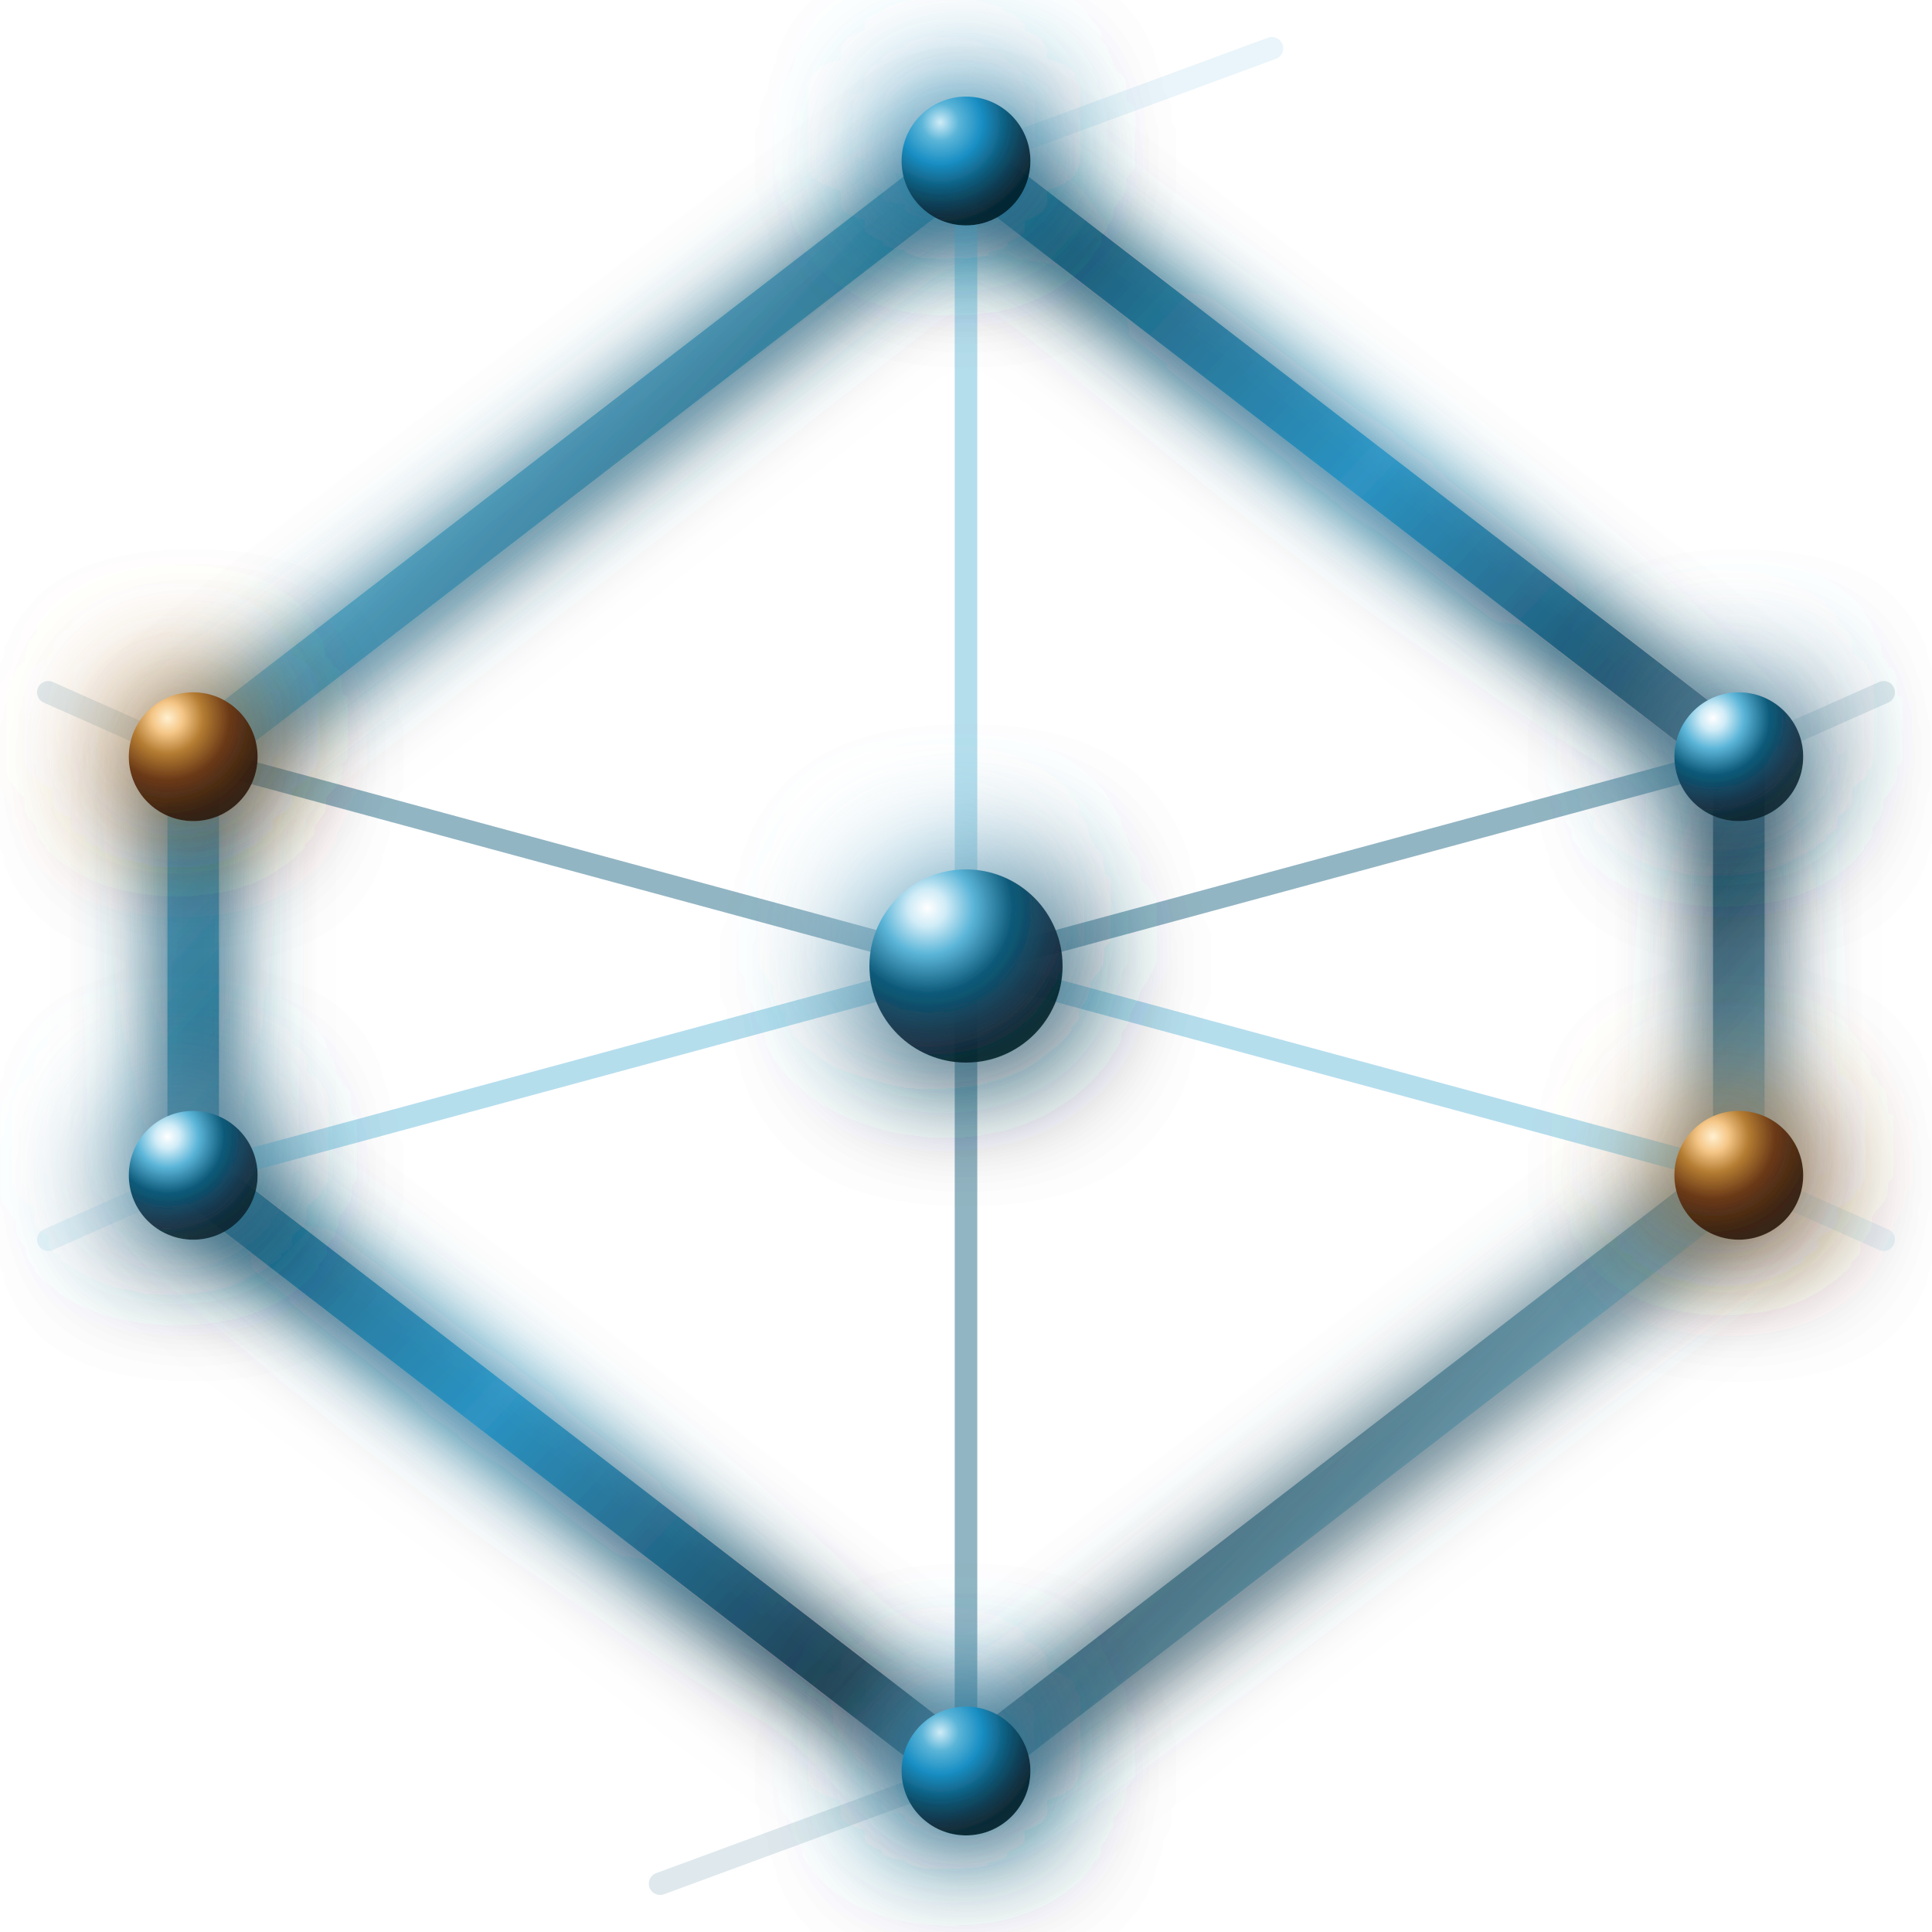
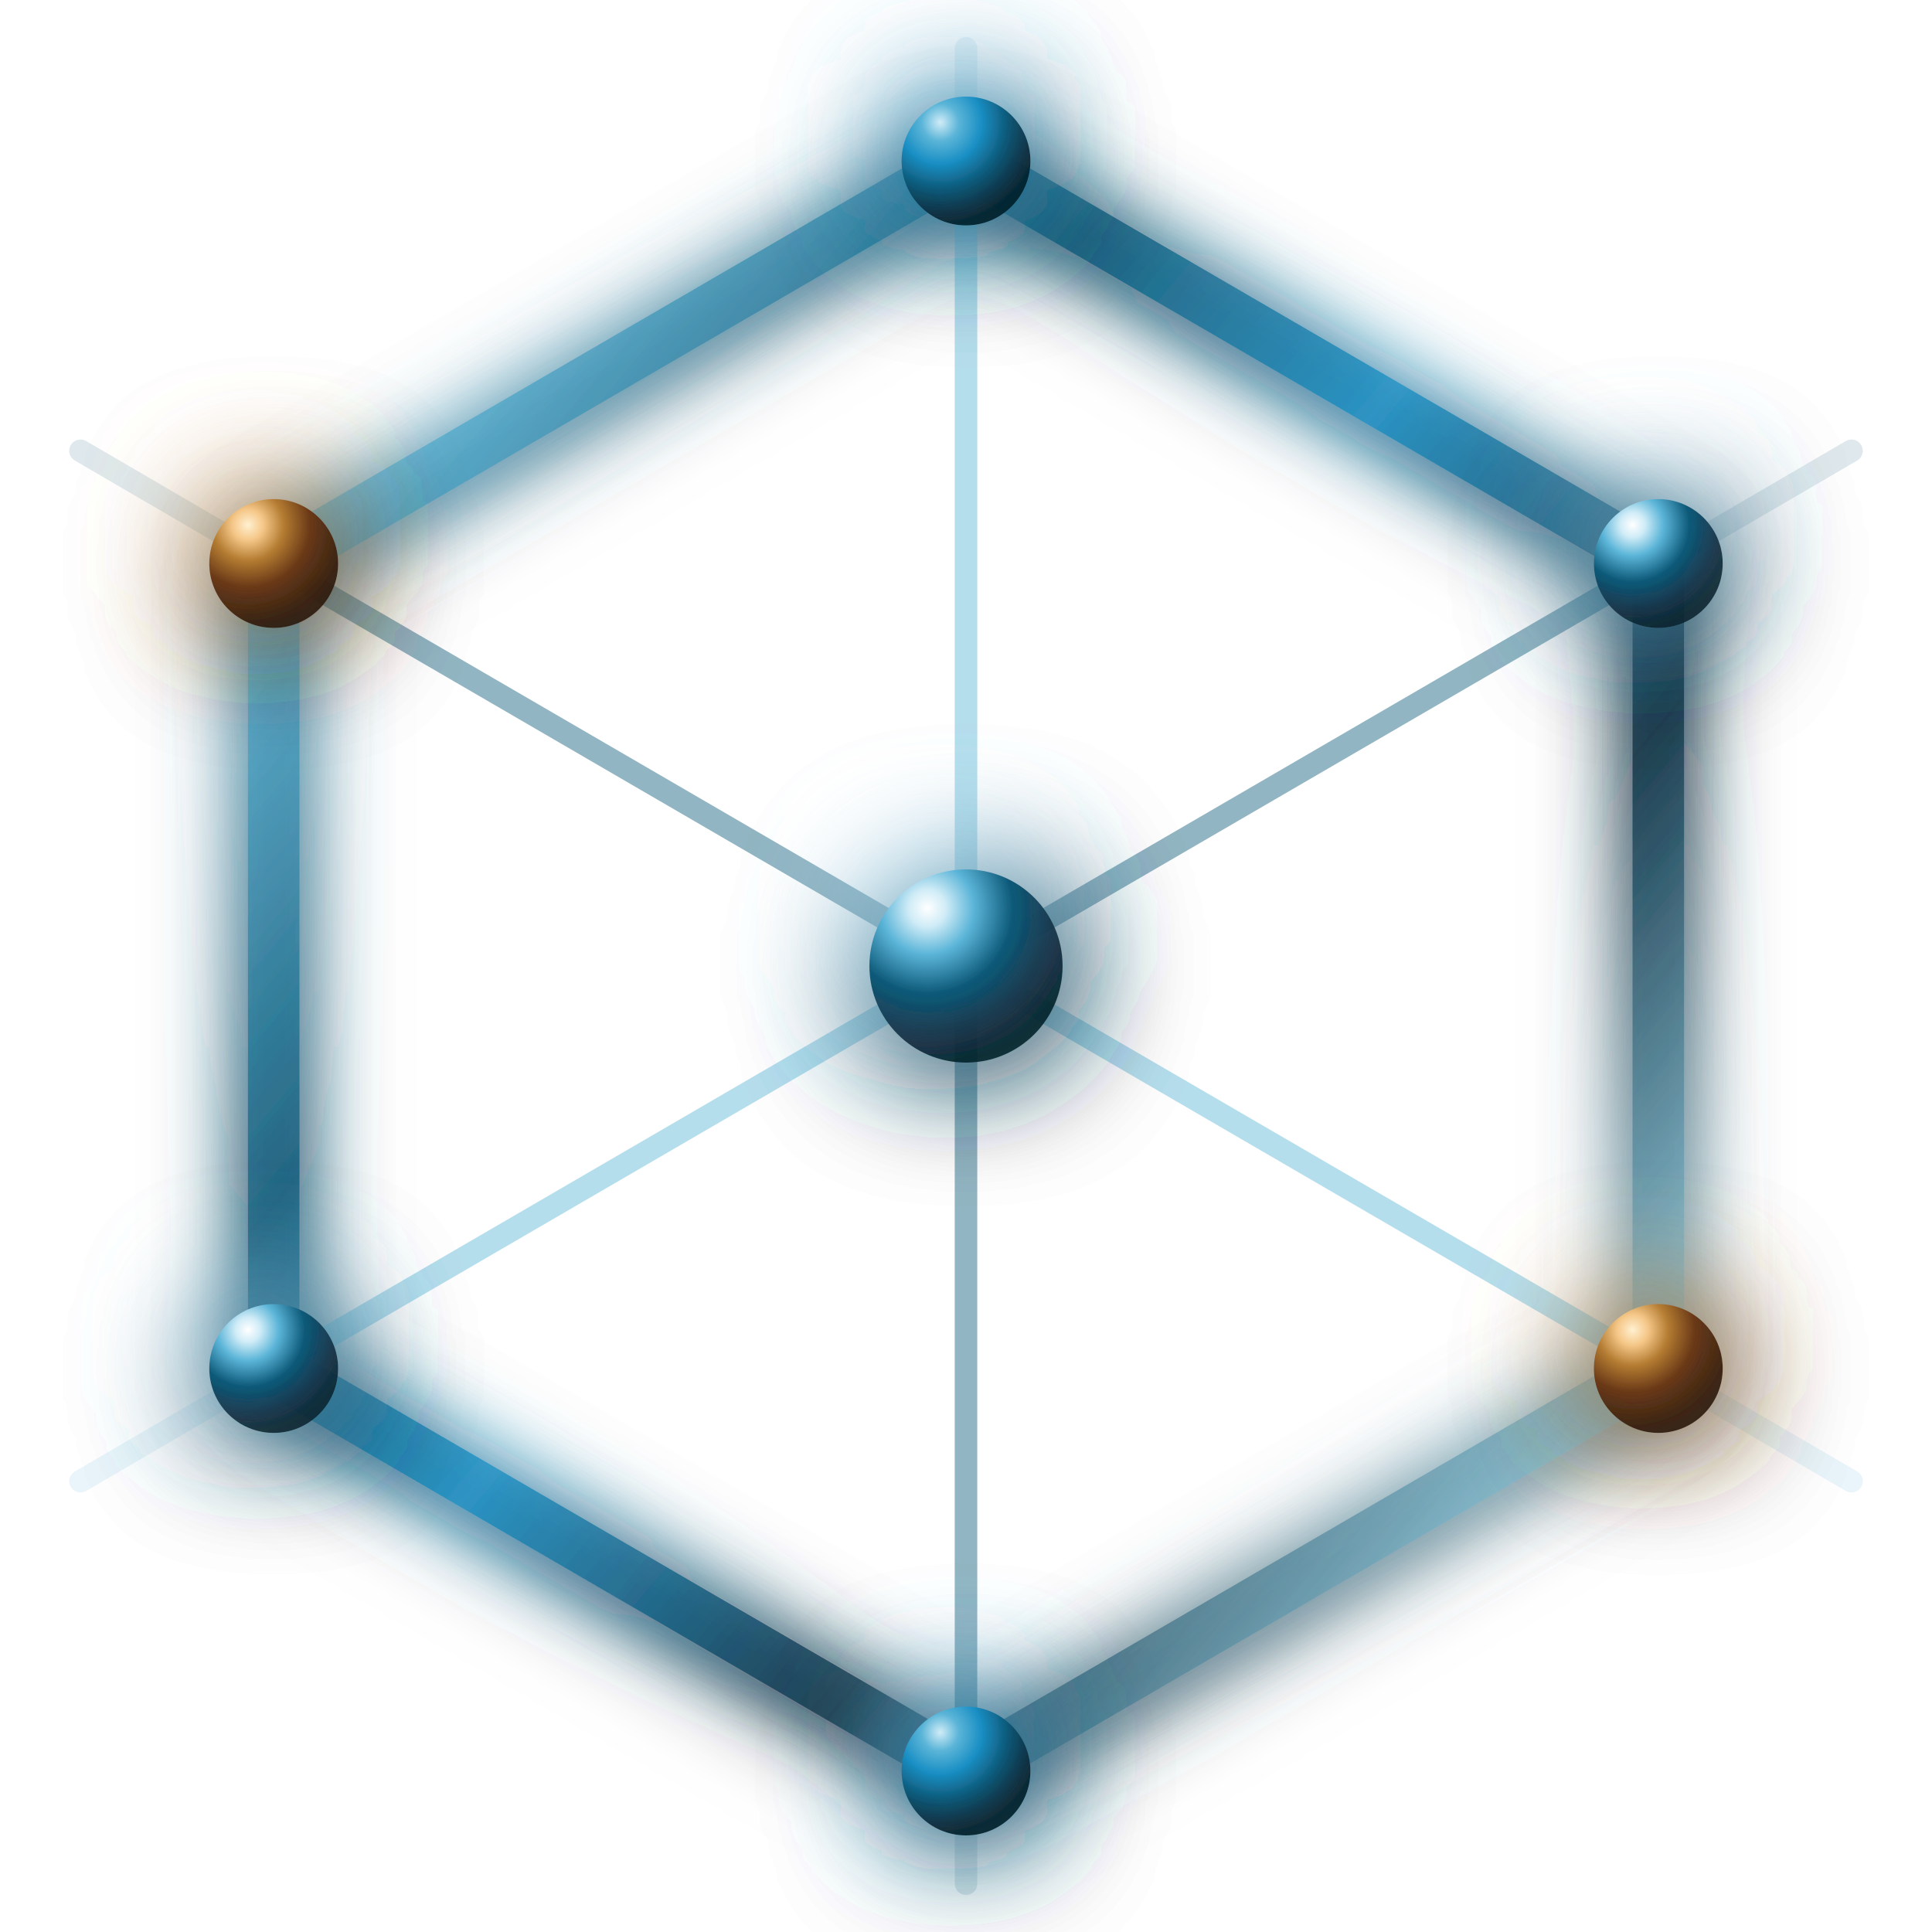
<svg xmlns="http://www.w3.org/2000/svg" viewBox="0 0 120 120" role="img" aria-labelledby="x1-logo-title x1-logo-desc">
  <defs>
    <linearGradient id="hex-stroke" x1="0" y1="0" x2="1" y2="1">
      <stop offset="0" stop-color="#c8e8f5" />
      <stop offset="0.12" stop-color="#5bb5d8" />
      <stop offset="0.32" stop-color="#0e5a7a" />
      <stop offset="0.48" stop-color="#1a8fc4" />
      <stop offset="0.68" stop-color="#082f44" />
      <stop offset="0.88" stop-color="#8cc8db" />
      <stop offset="1" stop-color="#d0ecf7" />
    </linearGradient>
    <radialGradient id="pulse-silver" cx="30%" cy="20%" r="80%">
      <stop offset="0" stop-color="#ffffff" />
      <stop offset="0.12" stop-color="#d0ecf7" />
      <stop offset="0.3" stop-color="#5bb5d8" />
      <stop offset="0.55" stop-color="#0e5a7a" />
      <stop offset="1" stop-color="#041820" stop-opacity=".85" />
    </radialGradient>
    <radialGradient id="pulse-metal-blue" cx="30%" cy="20%" r="80%">
      <stop offset="0" stop-color="#d0ecf7" />
      <stop offset="0.18" stop-color="#5bb5d8" />
      <stop offset="0.4" stop-color="#1a8fc4" />
      <stop offset="0.65" stop-color="#0e5a7a" />
      <stop offset="1" stop-color="#051520" stop-opacity=".9" />
    </radialGradient>
    <radialGradient id="pulse-copper" cx="30%" cy="20%" r="80%">
      <stop offset="0" stop-color="#fff0d0" />
      <stop offset="0.15" stop-color="#f5c788" />
      <stop offset="0.35" stop-color="#b37b31" />
      <stop offset="0.6" stop-color="#6b3a18" />
      <stop offset="1" stop-color="#2a1208" stop-opacity=".9" />
    </radialGradient>
    <filter id="glow" x="-50%" y="-50%" width="200%" height="200%">
      <feGaussianBlur stdDeviation="2.5" result="blur" />
      <feMerge>
        <feMergeNode in="blur" />
        <feMergeNode in="SourceGraphic" />
      </feMerge>
    </filter>
    <filter id="glow-strong" x="-80%" y="-80%" width="260%" height="260%">
      <feGaussianBlur stdDeviation="4" result="blur" />
      <feMerge>
        <feMergeNode in="blur" />
        <feMergeNode in="blur" />
        <feMergeNode in="SourceGraphic" />
      </feMerge>
    </filter>
    <filter id="metal-shadow" x="-10%" y="-10%" width="120%" height="120%">
      <feDropShadow dx="0" dy="1" stdDeviation="1.5" flood-color="#020508" flood-opacity=".65" />
    </filter>
  </defs>
  <g fill="none" stroke-linecap="round" stroke-linejoin="round" filter="url(#metal-shadow)">
-     <polygon points="60,10 108,47 108,73 60,110 12,73 12,47" stroke="url(#hex-stroke)" stroke-width="3.2" opacity=".85" filter="url(#glow)" />
+     <polygon points="60,10 103,35 103,85 60,110 17,85 17,35" stroke="url(#hex-stroke)" stroke-width="3.2" opacity=".85" filter="url(#glow)" />
  </g>
  <g fill="none" stroke-linecap="round" stroke-width="1.4" opacity=".45">
    <line x1="60" y1="60" x2="60" y2="10" stroke="#5bb5d8" />
-     <line x1="60" y1="60" x2="108" y2="47" stroke="#0e5a7a" />
-     <line x1="60" y1="60" x2="108" y2="73" stroke="#5bb5d8" />
+     <line x1="60" y1="60" x2="103" y2="35" stroke="#0e5a7a" />
+     <line x1="60" y1="60" x2="103" y2="85" stroke="#5bb5d8" />
    <line x1="60" y1="60" x2="60" y2="110" stroke="#0e5a7a" />
-     <line x1="60" y1="60" x2="12" y2="73" stroke="#5bb5d8" />
-     <line x1="60" y1="60" x2="12" y2="47" stroke="#0e5a7a" />
-     <line x1="60" y1="10" x2="79" y2="3" stroke="#5bb5d8" opacity=".3" />
-     <line x1="108" y1="47" x2="117" y2="43" stroke="#0e5a7a" opacity=".3" />
-     <line x1="108" y1="73" x2="117" y2="77" stroke="#5bb5d8" opacity=".3" />
-     <line x1="60" y1="110" x2="41" y2="117" stroke="#0e5a7a" opacity=".3" />
-     <line x1="12" y1="73" x2="3" y2="77" stroke="#5bb5d8" opacity=".3" />
-     <line x1="12" y1="47" x2="3" y2="43" stroke="#0e5a7a" opacity=".3" />
+     <line x1="60" y1="60" x2="17" y2="85" stroke="#5bb5d8" />
+     <line x1="60" y1="60" x2="17" y2="35" stroke="#0e5a7a" />
+     <line x1="60" y1="10" x2="60" y2="3" stroke="#5bb5d8" opacity=".3" />
+     <line x1="103" y1="35" x2="115" y2="28" stroke="#0e5a7a" opacity=".3" />
+     <line x1="103" y1="85" x2="115" y2="92" stroke="#5bb5d8" opacity=".3" />
+     <line x1="60" y1="110" x2="60" y2="117" stroke="#0e5a7a" opacity=".3" />
+     <line x1="17" y1="85" x2="5" y2="92" stroke="#5bb5d8" opacity=".3" />
+     <line x1="17" y1="35" x2="5" y2="28" stroke="#0e5a7a" opacity=".3" />
  </g>
  <g filter="url(#glow-strong)">
    <circle cx="60" cy="10" r="4" fill="url(#pulse-metal-blue)" class="pulse-node">
      <animate attributeName="r" values="3;5;3" dur="2.8s" repeatCount="indefinite" />
      <animate attributeName="opacity" values=".7;1;.7" dur="2.8s" repeatCount="indefinite" />
    </circle>
-     <circle cx="108" cy="47" r="4" fill="url(#pulse-silver)" class="pulse-node">
+     <circle cx="103" cy="35" r="4" fill="url(#pulse-silver)" class="pulse-node">
      <animate attributeName="r" values="3;5;3" dur="2.8s" begin=".7s" repeatCount="indefinite" />
      <animate attributeName="opacity" values=".7;1;.7" dur="2.8s" begin=".7s" repeatCount="indefinite" />
    </circle>
-     <circle cx="108" cy="73" r="4" fill="url(#pulse-copper)" class="pulse-node">
+     <circle cx="103" cy="85" r="4" fill="url(#pulse-copper)" class="pulse-node">
      <animate attributeName="r" values="3;5;3" dur="2.8s" begin="1.4s" repeatCount="indefinite" />
      <animate attributeName="opacity" values=".7;1;.7" dur="2.8s" begin="1.4s" repeatCount="indefinite" />
    </circle>
    <circle cx="60" cy="110" r="4" fill="url(#pulse-metal-blue)" class="pulse-node">
      <animate attributeName="r" values="3;5;3" dur="2.8s" begin="2.1s" repeatCount="indefinite" />
      <animate attributeName="opacity" values=".7;1;.7" dur="2.8s" begin="2.1s" repeatCount="indefinite" />
    </circle>
-     <circle cx="12" cy="73" r="4" fill="url(#pulse-silver)" class="pulse-node">
+     <circle cx="17" cy="85" r="4" fill="url(#pulse-silver)" class="pulse-node">
      <animate attributeName="r" values="3;5;3" dur="2.8s" begin=".35s" repeatCount="indefinite" />
      <animate attributeName="opacity" values=".7;1;.7" dur="2.8s" begin=".35s" repeatCount="indefinite" />
    </circle>
-     <circle cx="12" cy="47" r="4" fill="url(#pulse-copper)" class="pulse-node">
+     <circle cx="17" cy="35" r="4" fill="url(#pulse-copper)" class="pulse-node">
      <animate attributeName="r" values="3;5;3" dur="2.8s" begin="1.05s" repeatCount="indefinite" />
      <animate attributeName="opacity" values=".7;1;.7" dur="2.8s" begin="1.05s" repeatCount="indefinite" />
    </circle>
  </g>
  <circle cx="60" cy="60" r="6" fill="url(#pulse-silver)" filter="url(#glow-strong)">
    <animate attributeName="r" values="4;7;4" dur="2s" repeatCount="indefinite" />
    <animate attributeName="opacity" values=".6;1;.6" dur="2s" repeatCount="indefinite" />
  </circle>
  <circle cx="60" cy="60" r="8" fill="none" stroke="#5bb5d8" stroke-width=".8" opacity="0">
    <animate attributeName="r" values="8;36" dur="2.5s" repeatCount="indefinite" />
    <animate attributeName="opacity" values=".5;0" dur="2.5s" repeatCount="indefinite" />
  </circle>
  <circle cx="60" cy="60" r="8" fill="none" stroke="#0e5a7a" stroke-width=".8" opacity="0">
    <animate attributeName="r" values="8;36" dur="2.5s" begin="1.25s" repeatCount="indefinite" />
    <animate attributeName="opacity" values=".5;0" dur="2.5s" begin="1.25s" repeatCount="indefinite" />
  </circle>
</svg>
